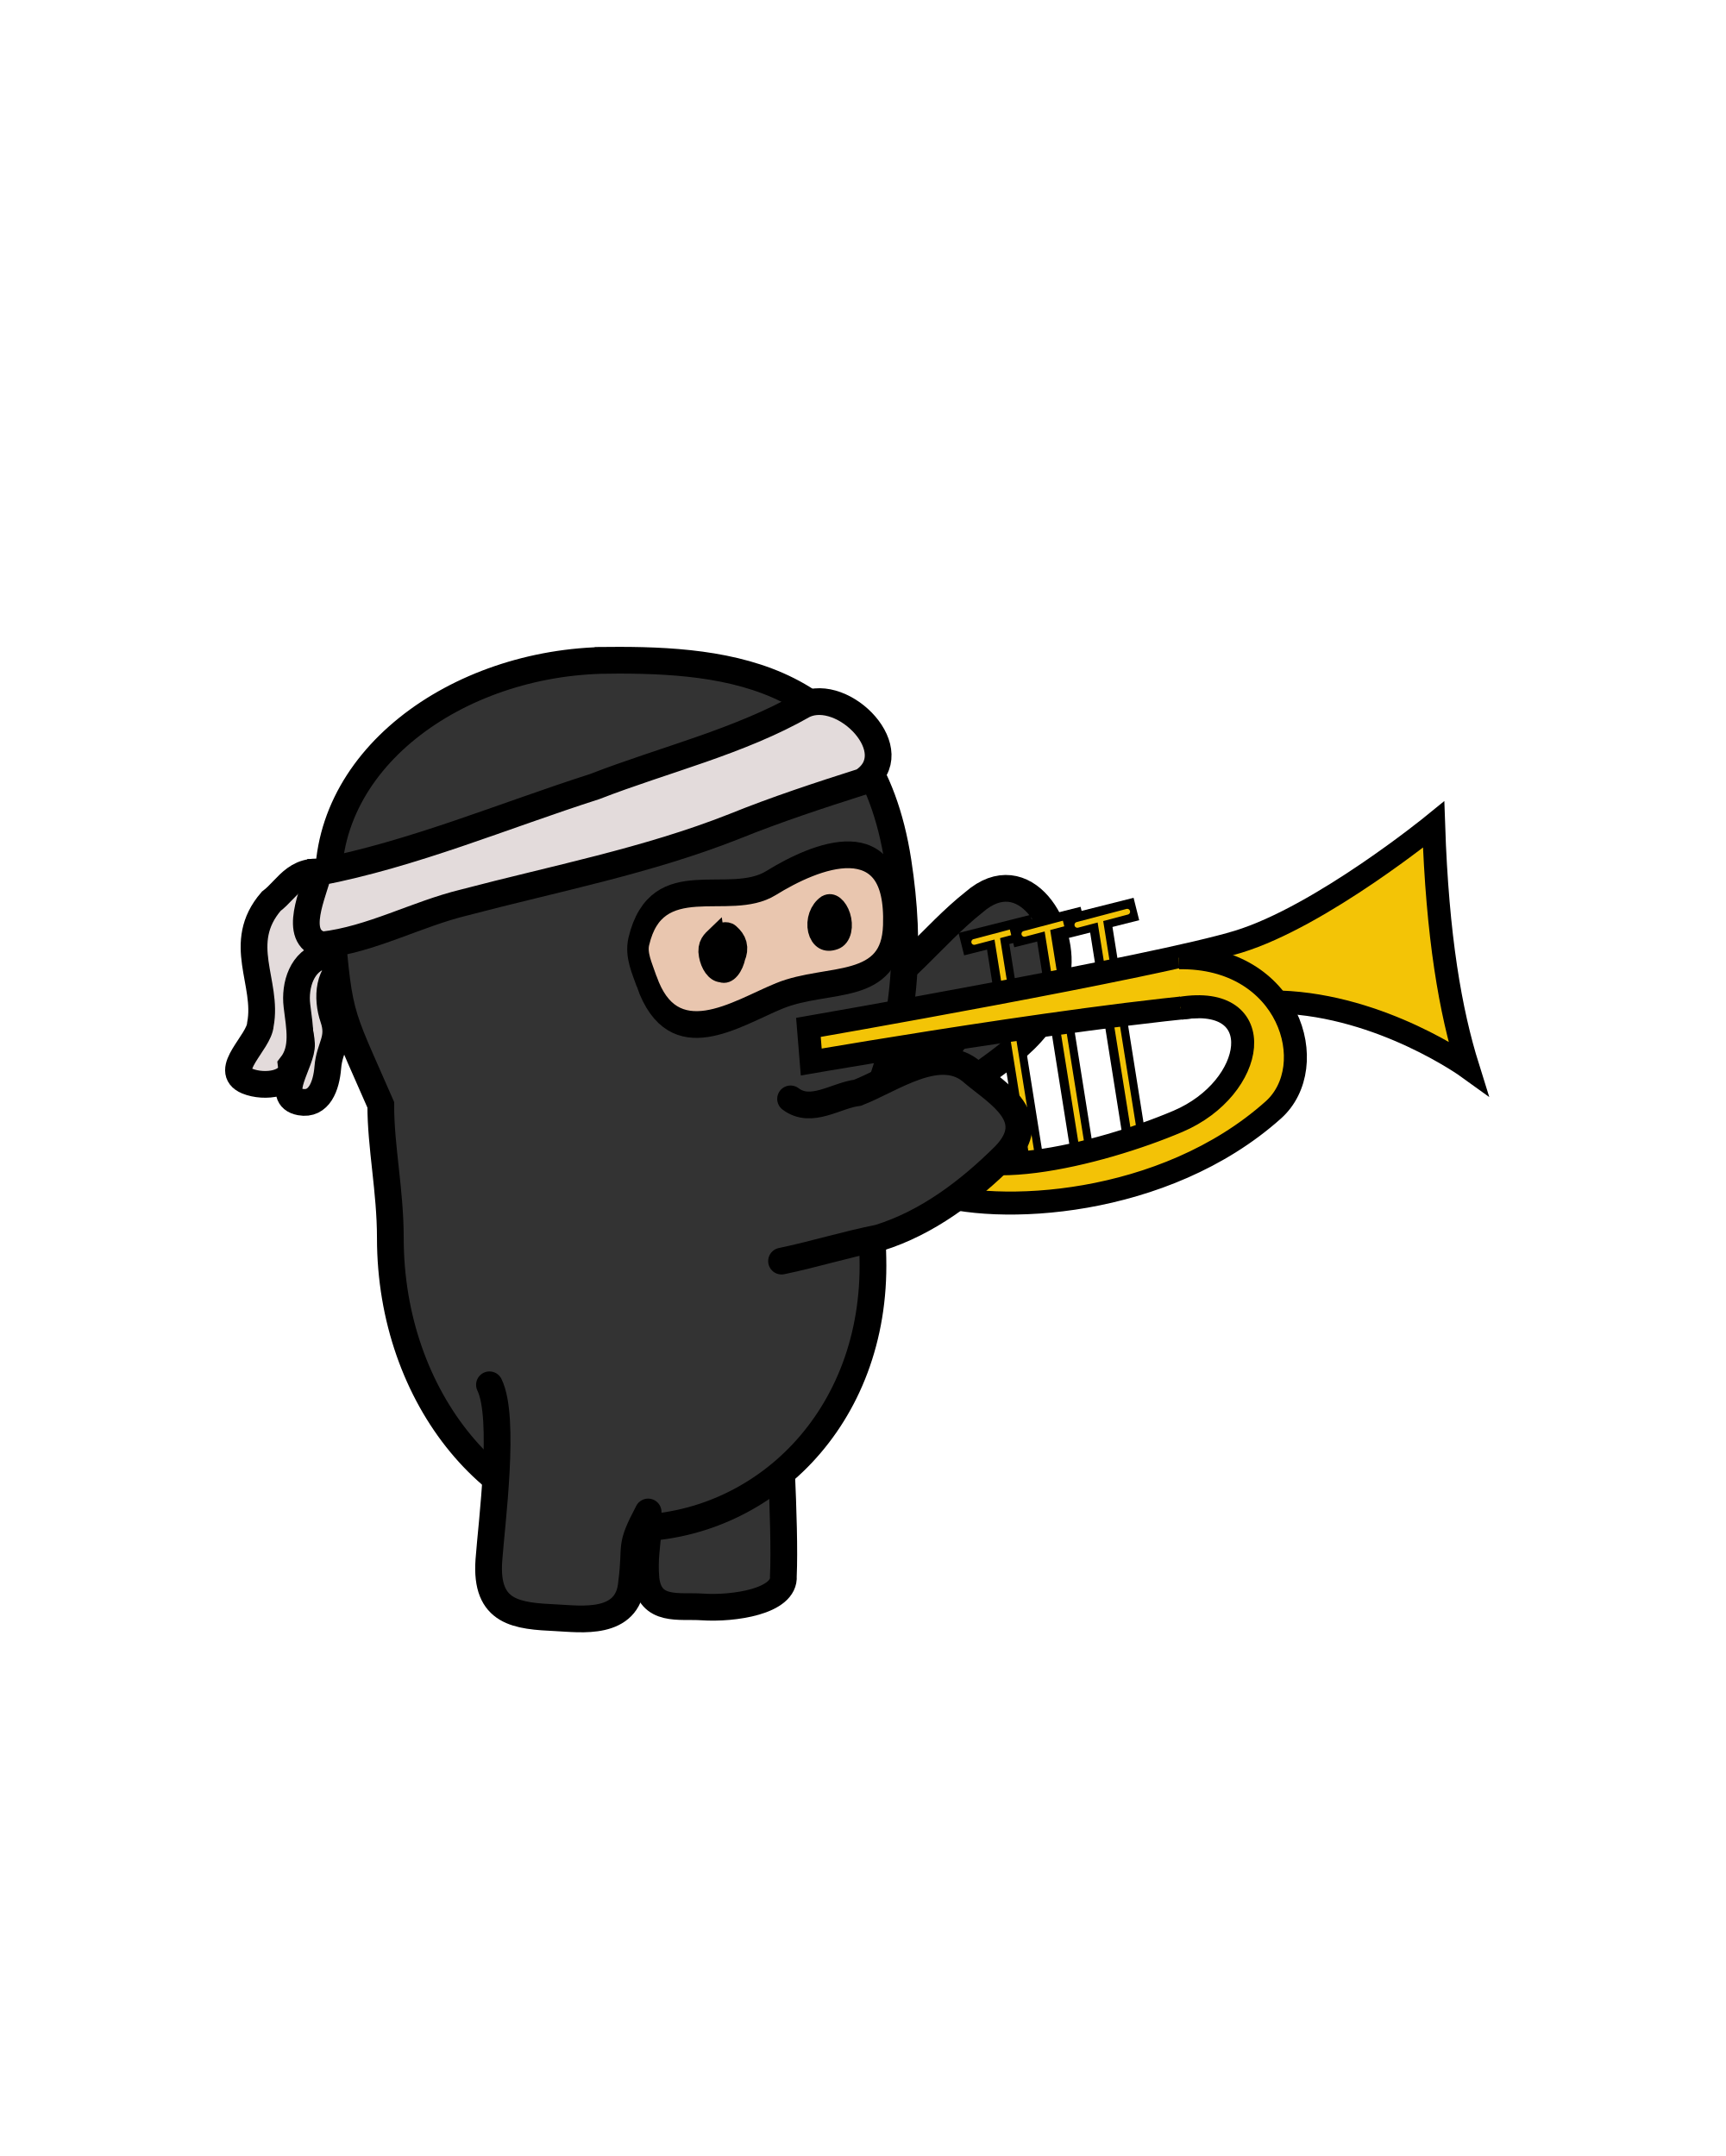
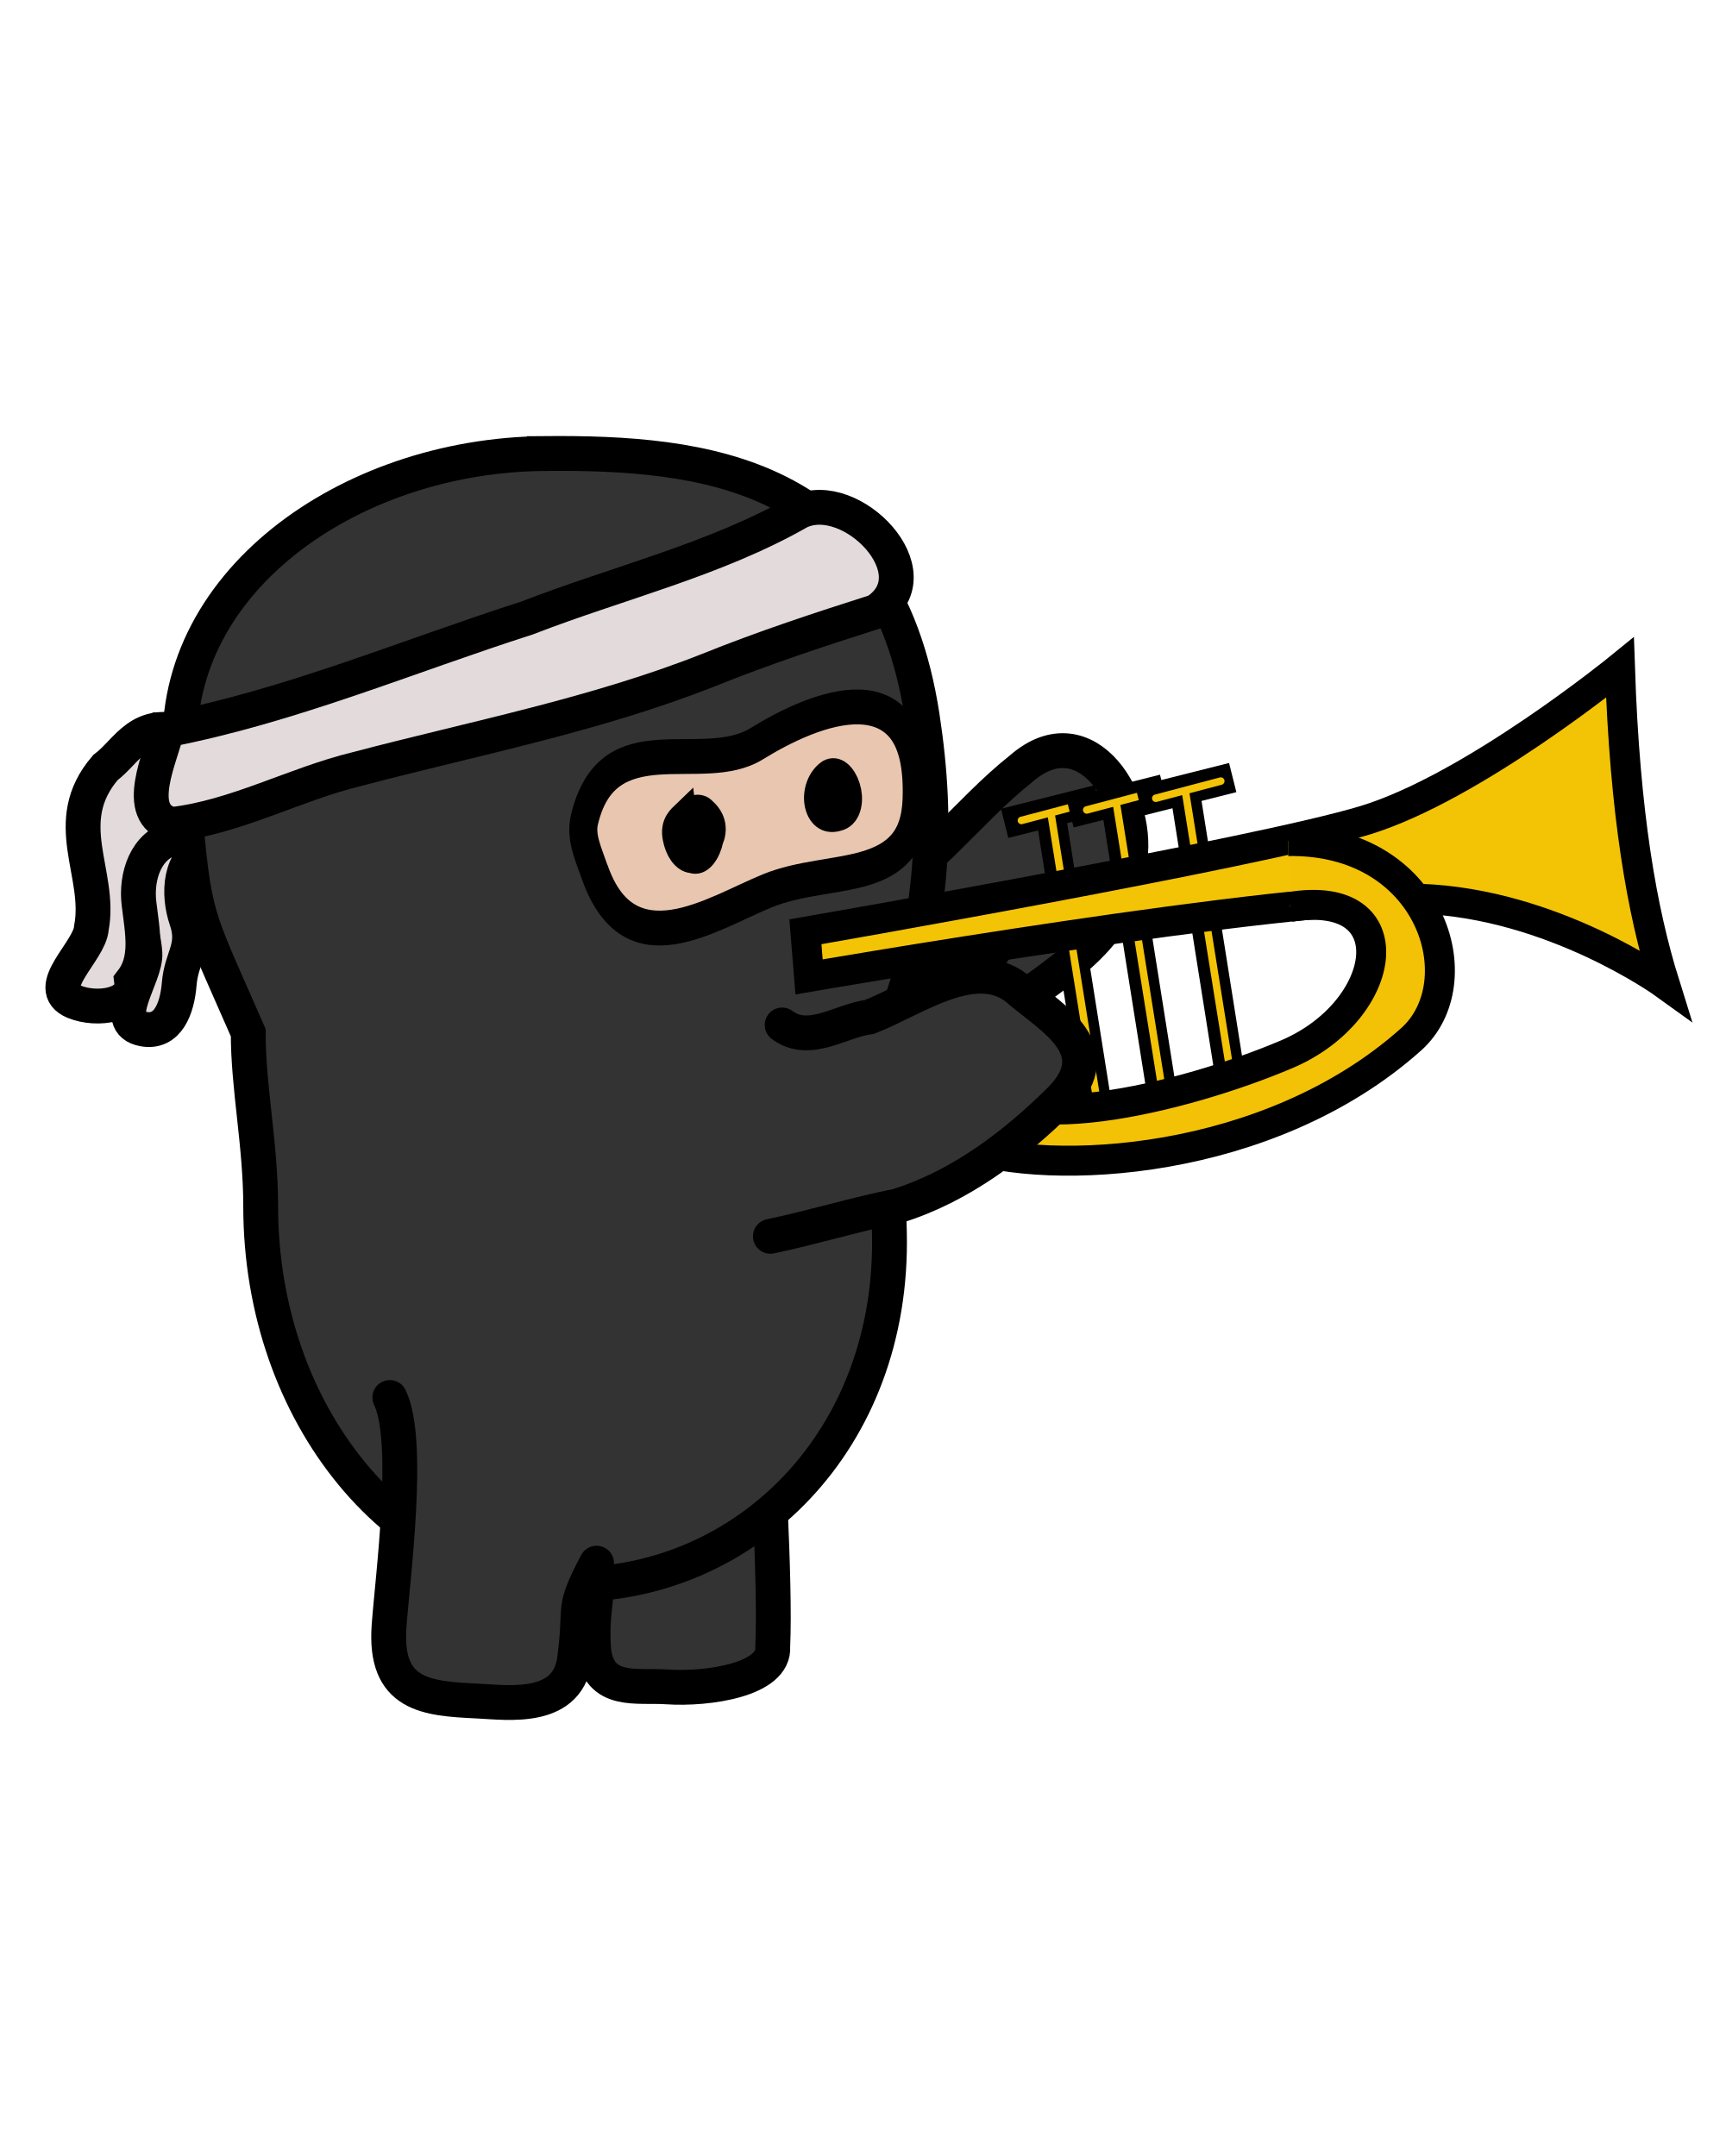
<svg xmlns="http://www.w3.org/2000/svg" xmlns:xlink="http://www.w3.org/1999/xlink" width="60" height="75" id="svg8753" version="1.1">
  <defs id="defs8755">
    <linearGradient id="linearGradient3844">
      <stop style="stop-color:#ff0000;stop-opacity:1;" offset="0" id="stop3846" />
      <stop style="stop-color:#000000;stop-opacity:1;" offset="1" id="stop3848" />
    </linearGradient>
    <radialGradient xlink:href="#linearGradient7914" id="radialGradient7922" cx="-163.725" cy="852.828" fx="-163.725" fy="852.828" r="4.755" gradientTransform="matrix(1.527135,-0.01399267,0.02628556,2.86876,63.30178,-1597.446)" gradientUnits="userSpaceOnUse" />
    <linearGradient id="linearGradient7914">
      <stop style="stop-color:#fcfabc;stop-opacity:1;" offset="0" id="stop7916" />
      <stop id="stop7926" offset="0.5" style="stop-color:#fcf75a;stop-opacity:1;" />
      <stop id="stop7924" offset="1" style="stop-color:#ffc378;stop-opacity:1;" />
    </linearGradient>
  </defs>
  <g id="layer1" transform="translate(0,-977.3622)">
-     <g style="fill:#e3dbdb;stroke-width:2.738;stroke-miterlimit:4;stroke-dasharray:none" transform="matrix(0.3327853,-0.06801586,0.06801586,0.3327853,-173.1376,967.918)" id="g4324-3-2-6-3-0">
-       <path style="fill:#e3dbdb;fill-opacity:1;stroke:#000000;stroke-width:2.738;stroke-linecap:butt;stroke-linejoin:miter;stroke-miterlimit:4;stroke-opacity:1;stroke-dasharray:none" d="m 510.047,224.89 c -3.747,-1.192 -4.84,1.129 -6.376,2.735 -3.909,4.087 -0.375,8.298 -0.996,12.616 -0.263,1.83 -3.89,4.766 -1.303,5.81 1.806,0.729 2.928,-1.068 3.464,-2.917 0.598,-2.063 1.861,-2.561 1.564,-4.841 -0.272,-2.087 0.415,-4.908 2.766,-5.201 2.83,-0.353 3.389,-2.756 2.738,-5.235 -0.552,-2.104 0.733,-4.658 -1.935,-4.855 -0.459,-0.034 0.516,2.027 0.079,1.888 z" id="path3141-9-5-8-7-3-0-2-4-3" />
-       <path style="fill:#e3dbdb;fill-opacity:1;stroke:#000000;stroke-width:2.738;stroke-linecap:butt;stroke-linejoin:miter;stroke-miterlimit:4;stroke-opacity:1;stroke-dasharray:none" d="m 509.364,223.968 c -3.414,-1.952 -4.796,0.397 -6.806,1.345 -4.471,3.463 -1.948,8.096 -3.605,12.131 -0.486,1.784 -4.794,3.843 -2.486,5.411 1.619,1.083 4.594,1.251 4.743,-0.668 1.631,-1.398 1.608,-3.578 1.793,-5.871 0.17,-2.097 1.421,-4.458 3.79,-4.51 2.808,0.499 4.249,-2.031 3.77,-4.548 0.261,-2.159 1.688,-4.402 -0.88,-5.152 -0.442,-0.129 0.084,2.086 -0.317,1.863 z" id="path3141-9-4-5-3-8-8-5-8" />
-     </g>
-     <path id="path4336-7-3-8-1-7-3" d="m 29.617,1012.381 c 1.702,-0.865 2.799,-2.478 4.261,-3.636 1.75,-1.524 3.235,0.917 2.874,2.568 -0.098,1.815 -1.784,2.787 -3.077,3.755 -0.251,0.225 -0.473,0.486 -0.635,0.783" style="fill:#333333;stroke:#000000;stroke-width:0.93;stroke-linecap:round;stroke-linejoin:miter;stroke-miterlimit:4;stroke-opacity:1;stroke-dasharray:none" />
-     <path id="path4025-7-2-5-8-9-4-7-8-1-0-1-7" d="m 26.997,1025.074 c 0.073,1.361 0.327,5.354 0.248,7.115 0.068,0.878 -1.724,1.148 -2.826,1.073 -0.798,-0.055 -1.816,0.196 -1.953,-0.972 -0.115,-1.403 0.375,-1.789 -0.248,-3.12" style="fill:#333333;stroke:#000000;stroke-width:0.93;stroke-linecap:butt;stroke-linejoin:miter;stroke-miterlimit:4;stroke-opacity:1;stroke-dasharray:none" />
-     <path id="path2985-6-6-0-8-7-5-9-7-2-7-5" d="m 21.148,1000.332 c -5.257,0.044 -10.106,3.511 -9.707,8.233 0.369,4.367 0.26,3.687 1.803,7.231 -0.005,1.456 0.332,2.98 0.332,4.635 0,5.577 3.721,10.098 8.326,10.098 4.604,0 8.587,-3.825 8.457,-9.401 -0.044,-1.867 -0.093,-3.425 -0.16,-4.955 1.376,-3.063 1.481,-5.936 1.034,-8.838 -1.006,-6.535 -5.839,-7.04 -10.085,-7.004 z" style="fill:#333333;stroke:#000000;stroke-width:0.93;stroke-miterlimit:4;stroke-opacity:1;stroke-dasharray:none" />
-     <path id="path4025-5-4-4-6-7-0-2-3-4-7-0" d="m 17.023,1025.535 c 0.564,1.149 0.073,4.806 -0.02,6.101 -0.133,1.851 0.985,1.939 2.358,2.004 0.823,0.039 2.486,0.291 2.606,-1.22 0.18,-1.397 -0.109,-1.161 0.575,-2.461" style="fill:#333333;stroke:#000000;stroke-width:0.93;stroke-linecap:round;stroke-linejoin:miter;stroke-miterlimit:4;stroke-opacity:1;stroke-dasharray:none" />
-     <path id="path4358-8-7-7-5-8-7-0-3" d="m 11.071,1007.711 c 3.298,-0.636 6.423,-1.965 9.616,-2.988 2.42,-0.94 5.022,-1.554 7.269,-2.839 1.389,-0.657 3.62,1.646 2.047,2.665 -1.503,0.479 -2.998,0.969 -4.467,1.563 -3.039,1.201 -6.248,1.817 -9.396,2.646 -1.667,0.406 -3.222,1.282 -4.928,1.478 -1.088,-0.265 -0.274,-1.858 -0.142,-2.525 z" style="fill:#e3dbdb;fill-opacity:1;stroke:#000000;stroke-width:0.93;stroke-linecap:butt;stroke-linejoin:miter;stroke-miterlimit:4;stroke-opacity:1;stroke-dasharray:none" />
-     <g style="stroke-width:2.356;stroke-miterlimit:4;stroke-dasharray:none" transform="matrix(0.3091462,-0.089728,0.07218202,0.3842934,-156.5962,972.0338)" id="g4319-3-9-9-41-1">
-       <path style="fill:#e9c6af;stroke:#000000;stroke-width:2.357;stroke-linecap:butt;stroke-linejoin:miter;stroke-miterlimit:4;stroke-opacity:1;stroke-dasharray:none" d="m 526.608,225.665 c 1.304,7.175 8.901,4.975 13.87,4.541 5.63,-0.492 11.998,2.604 13.608,-3.169 2.501,-8.966 -7.106,-7.938 -12.226,-6.725 -5.041,1.194 -11.837,-4.381 -15.289,1.719 -0.614,1.086 -0.188,2.394 0.038,3.634 z" id="path4029-4-1-1-0-0-8-5" />
-       <path style="fill:#000000;fill-opacity:1;stroke:#000000;stroke-width:2.051;stroke-linecap:butt;stroke-linejoin:miter;stroke-miterlimit:4;stroke-opacity:1;stroke-dasharray:none" d="m 534.792,223.66 c -0.591,0.27 -1.096,0.455 -1.088,1.209 -0.005,0.717 0.32,1.502 1.058,1.728 0.783,0.44 1.566,-0.233 1.916,-0.907 0.506,-0.577 0.474,-1.129 -0.19,-1.877 -0.327,-0.369 -1.164,-0.42 -1.696,-0.151 z" id="path4057-1-3-8-2-8-5-4" />
-       <path style="fill:#000000;fill-opacity:1;stroke:#000000;stroke-width:2.087;stroke-linecap:butt;stroke-linejoin:miter;stroke-miterlimit:4;stroke-opacity:1;stroke-dasharray:none" d="m 547.214,223.739 c -1.807,0.514 -1.91,3.011 0.391,2.867 1.674,-0.105 1.206,-3.156 -0.391,-2.867 z" id="path4066-9-2-6-8-2-5-7" />
-     </g>
-     <g id="g8104" transform="matrix(0.7859365,-0.1299555,0.1310053,0.7922856,-190.0673,440.4651)">
-       <g id="g8002-8" transform="translate(3.678339,1.081394)">
-         <g id="g8073">
-           <path style="fill:none;stroke:#000000;stroke-width:1px;stroke-linecap:butt;stroke-linejoin:miter;stroke-opacity:1" d="m 158.024,744.428 -0.061,9.363" id="path8000-1" />
-           <path style="fill:none;stroke:#000000;stroke-width:1px;stroke-linecap:butt;stroke-linejoin:miter;stroke-opacity:1" d="m 156.455,744.295 3.226,-0.265" id="path7998-3" />
+     <g id="g15023" transform="matrix(1.30289,0,0,1.30289,-8.621374,-310.1834)">
+       <g id="g4324-3-2-6-3-0" transform="matrix(0.3327853,-0.06801586,0.06801586,0.3327853,-173.1376,967.918)" style="fill:#e3dbdb;stroke-width:2.738;stroke-miterlimit:4;stroke-dasharray:none">
+         <path id="path3141-9-5-8-7-3-0-2-4-3" d="m 510.047,224.89 c -3.747,-1.192 -4.84,1.129 -6.376,2.735 -3.909,4.087 -0.375,8.298 -0.996,12.616 -0.263,1.83 -3.89,4.766 -1.303,5.81 1.806,0.729 2.928,-1.068 3.464,-2.917 0.598,-2.063 1.861,-2.561 1.564,-4.841 -0.272,-2.087 0.415,-4.908 2.766,-5.201 2.83,-0.353 3.389,-2.756 2.738,-5.235 -0.552,-2.104 0.733,-4.658 -1.935,-4.855 -0.459,-0.034 0.516,2.027 0.079,1.888 z" style="fill:#e3dbdb;fill-opacity:1;stroke:#000000;stroke-width:2.738;stroke-linecap:butt;stroke-linejoin:miter;stroke-miterlimit:4;stroke-opacity:1;stroke-dasharray:none" />
+         <path id="path3141-9-4-5-3-8-8-5-8" d="m 509.364,223.968 c -3.414,-1.952 -4.796,0.397 -6.806,1.345 -4.471,3.463 -1.948,8.096 -3.605,12.131 -0.486,1.784 -4.794,3.843 -2.486,5.411 1.619,1.083 4.594,1.251 4.743,-0.668 1.631,-1.398 1.608,-3.578 1.793,-5.871 0.17,-2.097 1.421,-4.458 3.79,-4.51 2.808,0.499 4.249,-2.031 3.77,-4.548 0.261,-2.159 1.688,-4.402 -0.88,-5.152 -0.442,-0.129 0.084,2.086 -0.317,1.863 z" style="fill:#e3dbdb;fill-opacity:1;stroke:#000000;stroke-width:2.738;stroke-linecap:butt;stroke-linejoin:miter;stroke-miterlimit:4;stroke-opacity:1;stroke-dasharray:none" />
+       </g>
+       <path style="fill:#333333;stroke:#000000;stroke-width:0.93;stroke-linecap:round;stroke-linejoin:miter;stroke-miterlimit:4;stroke-opacity:1;stroke-dasharray:none" d="m 29.617,1012.381 c 1.702,-0.865 2.799,-2.478 4.261,-3.636 1.75,-1.524 3.235,0.917 2.874,2.568 -0.098,1.815 -1.784,2.787 -3.077,3.755 -0.251,0.225 -0.473,0.486 -0.635,0.783" id="path4336-7-3-8-1-7-3" />
+       <path style="fill:#333333;stroke:#000000;stroke-width:0.93;stroke-linecap:butt;stroke-linejoin:miter;stroke-miterlimit:4;stroke-opacity:1;stroke-dasharray:none" d="m 26.997,1025.074 c 0.073,1.361 0.327,5.354 0.248,7.115 0.068,0.878 -1.724,1.148 -2.826,1.073 -0.798,-0.055 -1.816,0.196 -1.953,-0.972 -0.115,-1.403 0.375,-1.789 -0.248,-3.12" id="path4025-7-2-5-8-9-4-7-8-1-0-1-7" />
+       <path style="fill:#333333;stroke:#000000;stroke-width:0.93;stroke-miterlimit:4;stroke-opacity:1;stroke-dasharray:none" d="m 21.148,1000.332 c -5.257,0.044 -10.106,3.511 -9.707,8.233 0.369,4.367 0.26,3.687 1.803,7.231 -0.005,1.456 0.332,2.98 0.332,4.635 0,5.577 3.721,10.098 8.326,10.098 4.604,0 8.587,-3.825 8.457,-9.401 -0.044,-1.867 -0.093,-3.425 -0.16,-4.955 1.376,-3.063 1.481,-5.936 1.034,-8.838 -1.006,-6.535 -5.839,-7.04 -10.085,-7.004 z" id="path2985-6-6-0-8-7-5-9-7-2-7-5" />
+       <path style="fill:#333333;stroke:#000000;stroke-width:0.93;stroke-linecap:round;stroke-linejoin:miter;stroke-miterlimit:4;stroke-opacity:1;stroke-dasharray:none" d="m 17.023,1025.535 c 0.564,1.149 0.073,4.806 -0.02,6.101 -0.133,1.851 0.985,1.939 2.358,2.004 0.823,0.039 2.486,0.291 2.606,-1.22 0.18,-1.397 -0.109,-1.161 0.575,-2.461" id="path4025-5-4-4-6-7-0-2-3-4-7-0" />
+       <path style="fill:#e3dbdb;fill-opacity:1;stroke:#000000;stroke-width:0.93;stroke-linecap:butt;stroke-linejoin:miter;stroke-miterlimit:4;stroke-opacity:1;stroke-dasharray:none" d="m 11.071,1007.711 c 3.298,-0.636 6.423,-1.965 9.616,-2.988 2.42,-0.94 5.022,-1.554 7.269,-2.839 1.389,-0.657 3.62,1.646 2.047,2.665 -1.503,0.479 -2.998,0.969 -4.467,1.563 -3.039,1.201 -6.248,1.817 -9.396,2.646 -1.667,0.406 -3.222,1.282 -4.928,1.478 -1.088,-0.265 -0.274,-1.858 -0.142,-2.525 z" id="path4358-8-7-7-5-8-7-0-3" />
+       <g id="g4319-3-9-9-41-1" transform="matrix(0.3091462,-0.089728,0.07218202,0.3842934,-156.5962,972.0338)" style="stroke-width:2.356;stroke-miterlimit:4;stroke-dasharray:none">
+         <path id="path4029-4-1-1-0-0-8-5" d="m 526.608,225.665 c 1.304,7.175 8.901,4.975 13.87,4.541 5.63,-0.492 11.998,2.604 13.608,-3.169 2.501,-8.966 -7.106,-7.938 -12.226,-6.725 -5.041,1.194 -11.837,-4.381 -15.289,1.719 -0.614,1.086 -0.188,2.394 0.038,3.634 z" style="fill:#e9c6af;stroke:#000000;stroke-width:2.357;stroke-linecap:butt;stroke-linejoin:miter;stroke-miterlimit:4;stroke-opacity:1;stroke-dasharray:none" />
+         <path id="path4057-1-3-8-2-8-5-4" d="m 534.792,223.66 c -0.591,0.27 -1.096,0.455 -1.088,1.209 -0.005,0.717 0.32,1.502 1.058,1.728 0.783,0.44 1.566,-0.233 1.916,-0.907 0.506,-0.577 0.474,-1.129 -0.19,-1.877 -0.327,-0.369 -1.164,-0.42 -1.696,-0.151 z" style="fill:#000000;fill-opacity:1;stroke:#000000;stroke-width:2.051;stroke-linecap:butt;stroke-linejoin:miter;stroke-miterlimit:4;stroke-opacity:1;stroke-dasharray:none" />
+         <path id="path4066-9-2-6-8-2-5-7" d="m 547.214,223.739 c -1.807,0.514 -1.91,3.011 0.391,2.867 1.674,-0.105 1.206,-3.156 -0.391,-2.867 z" style="fill:#000000;fill-opacity:1;stroke:#000000;stroke-width:2.087;stroke-linecap:butt;stroke-linejoin:miter;stroke-miterlimit:4;stroke-opacity:1;stroke-dasharray:none" />
+       </g>
+       <g transform="matrix(0.7859365,-0.1299555,0.1310053,0.7922856,-190.0673,440.4651)" id="g8104">
+         <g transform="translate(3.678339,1.081394)" id="g8002-8">
+           <g id="g8073">
+             <path id="path8000-1" d="m 158.024,744.428 -0.061,9.363" style="fill:none;stroke:#000000;stroke-width:1px;stroke-linecap:butt;stroke-linejoin:miter;stroke-opacity:1" />
+             <path id="path7998-3" d="m 156.455,744.295 3.226,-0.265" style="fill:none;stroke:#000000;stroke-width:1px;stroke-linecap:butt;stroke-linejoin:miter;stroke-opacity:1" />
+           </g>
+         </g>
+         <g transform="translate(3.705566,1.10637)" id="g8002-8-2" style="stroke:#f2c306;stroke-width:0.25;stroke-miterlimit:4;stroke-opacity:1;stroke-dasharray:none">
+           <g id="g8073-3" style="stroke:#f2c306;stroke-width:0.25;stroke-linecap:round;stroke-linejoin:round;stroke-miterlimit:4;stroke-opacity:1;stroke-dasharray:none">
+             <path id="path8000-1-1" d="m 158.014,744.248 -0.051,9.543" style="fill:none;stroke:#f2c306;stroke-width:0.25;stroke-linecap:round;stroke-linejoin:round;stroke-miterlimit:4;stroke-opacity:1;stroke-dasharray:none" />
+             <path id="path7998-3-6" d="m 156.997,744.266 2.243,-0.21" style="fill:none;stroke:#f2c306;stroke-width:0.25;stroke-linecap:round;stroke-linejoin:round;stroke-miterlimit:4;stroke-opacity:1;stroke-dasharray:none" />
+           </g>
        </g>
      </g>
-       <g style="stroke:#f2c306;stroke-width:0.25;stroke-miterlimit:4;stroke-opacity:1;stroke-dasharray:none" id="g8002-8-2" transform="translate(3.705566,1.10637)">
-         <g style="stroke:#f2c306;stroke-width:0.25;stroke-linecap:round;stroke-linejoin:round;stroke-miterlimit:4;stroke-opacity:1;stroke-dasharray:none" id="g8073-3">
-           <path style="fill:none;stroke:#f2c306;stroke-width:0.25;stroke-linecap:round;stroke-linejoin:round;stroke-miterlimit:4;stroke-opacity:1;stroke-dasharray:none" d="m 158.014,744.248 -0.051,9.543" id="path8000-1-1" />
-           <path style="fill:none;stroke:#f2c306;stroke-width:0.25;stroke-linecap:round;stroke-linejoin:round;stroke-miterlimit:4;stroke-opacity:1;stroke-dasharray:none" d="m 156.997,744.266 2.243,-0.21" id="path7998-3-6" />
+       <g transform="matrix(0.7859365,-0.1299555,0.1310053,0.7922856,-188.3238,440.1845)" id="g8104-2">
+         <g transform="translate(3.678339,1.081394)" id="g8002-8-24">
+           <g id="g8073-30">
+             <path id="path8000-1-5" d="m 158.024,744.428 -0.061,9.363" style="fill:none;stroke:#000000;stroke-width:1px;stroke-linecap:butt;stroke-linejoin:miter;stroke-opacity:1" />
+             <path id="path7998-3-1" d="m 156.455,744.295 3.226,-0.265" style="fill:none;stroke:#000000;stroke-width:1px;stroke-linecap:butt;stroke-linejoin:miter;stroke-opacity:1" />
+           </g>
+         </g>
+         <g transform="translate(3.705566,1.10637)" id="g8002-8-2-0" style="stroke:#f2c306;stroke-width:0.25;stroke-miterlimit:4;stroke-opacity:1;stroke-dasharray:none">
+           <g id="g8073-3-1" style="stroke:#f2c306;stroke-width:0.25;stroke-linecap:round;stroke-linejoin:round;stroke-miterlimit:4;stroke-opacity:1;stroke-dasharray:none">
+             <path id="path8000-1-1-1" d="m 158.014,744.248 -0.051,9.543" style="fill:none;stroke:#f2c306;stroke-width:0.25;stroke-linecap:round;stroke-linejoin:round;stroke-miterlimit:4;stroke-opacity:1;stroke-dasharray:none" />
+             <path id="path7998-3-6-6" d="m 156.997,744.266 2.243,-0.21" style="fill:none;stroke:#f2c306;stroke-width:0.25;stroke-linecap:round;stroke-linejoin:round;stroke-miterlimit:4;stroke-opacity:1;stroke-dasharray:none" />
+           </g>
        </g>
      </g>
-     </g>
-     <g id="g8104-2" transform="matrix(0.7859365,-0.1299555,0.1310053,0.7922856,-188.3238,440.1845)">
-       <g id="g8002-8-24" transform="translate(3.678339,1.081394)">
-         <g id="g8073-30">
-           <path style="fill:none;stroke:#000000;stroke-width:1px;stroke-linecap:butt;stroke-linejoin:miter;stroke-opacity:1" d="m 158.024,744.428 -0.061,9.363" id="path8000-1-5" />
-           <path style="fill:none;stroke:#000000;stroke-width:1px;stroke-linecap:butt;stroke-linejoin:miter;stroke-opacity:1" d="m 156.455,744.295 3.226,-0.265" id="path7998-3-1" />
+       <g transform="matrix(0.7859365,-0.1299555,0.1310053,0.7922856,-186.4801,439.872)" id="g8104-0">
+         <g transform="translate(3.678339,1.081394)" id="g8002-8-6">
+           <g id="g8073-8">
+             <path id="path8000-1-3" d="m 158.024,744.428 -0.061,9.363" style="fill:none;stroke:#000000;stroke-width:1px;stroke-linecap:butt;stroke-linejoin:miter;stroke-opacity:1" />
+             <path id="path7998-3-9" d="m 156.455,744.295 3.226,-0.265" style="fill:none;stroke:#000000;stroke-width:1px;stroke-linecap:butt;stroke-linejoin:miter;stroke-opacity:1" />
+           </g>
+         </g>
+         <g transform="translate(3.705566,1.10637)" id="g8002-8-2-4" style="stroke:#f2c306;stroke-width:0.25;stroke-miterlimit:4;stroke-opacity:1;stroke-dasharray:none">
+           <g id="g8073-3-9" style="stroke:#f2c306;stroke-width:0.25;stroke-linecap:round;stroke-linejoin:round;stroke-miterlimit:4;stroke-opacity:1;stroke-dasharray:none">
+             <path id="path8000-1-1-6" d="m 158.014,744.248 -0.051,9.543" style="fill:none;stroke:#f2c306;stroke-width:0.25;stroke-linecap:round;stroke-linejoin:round;stroke-miterlimit:4;stroke-opacity:1;stroke-dasharray:none" />
+             <path id="path7998-3-6-4" d="m 156.997,744.266 2.243,-0.21" style="fill:none;stroke:#f2c306;stroke-width:0.25;stroke-linecap:round;stroke-linejoin:round;stroke-miterlimit:4;stroke-opacity:1;stroke-dasharray:none" />
+           </g>
        </g>
      </g>
-       <g style="stroke:#f2c306;stroke-width:0.25;stroke-miterlimit:4;stroke-opacity:1;stroke-dasharray:none" id="g8002-8-2-0" transform="translate(3.705566,1.10637)">
-         <g style="stroke:#f2c306;stroke-width:0.25;stroke-linecap:round;stroke-linejoin:round;stroke-miterlimit:4;stroke-opacity:1;stroke-dasharray:none" id="g8073-3-1">
-           <path style="fill:none;stroke:#f2c306;stroke-width:0.25;stroke-linecap:round;stroke-linejoin:round;stroke-miterlimit:4;stroke-opacity:1;stroke-dasharray:none" d="m 158.014,744.248 -0.051,9.543" id="path8000-1-1-1" />
-           <path style="fill:none;stroke:#f2c306;stroke-width:0.25;stroke-linecap:round;stroke-linejoin:round;stroke-miterlimit:4;stroke-opacity:1;stroke-dasharray:none" d="m 156.997,744.266 2.243,-0.21" id="path7998-3-6-6" />
-         </g>
-       </g>
+       <path style="fill:#f3c406;fill-opacity:1;stroke:#000000;stroke-width:0.8px;stroke-linecap:butt;stroke-linejoin:miter;stroke-opacity:1" d="m 28.117,1013.102 c 0,0 12.067,-2.097 14.949,-2.981 2.882,-0.883 6.795,-4.074 6.795,-4.074 0.131,3.921 0.586,6.502 1.195,8.45 0,0 -2.98,-2.153 -6.533,-2.277 -3.553,-0.125 -16.308,2.086 -16.308,2.086 z" id="path7990" />
+       <path style="fill:#f3c206;fill-opacity:1;stroke:#000000;stroke-width:0.8px;stroke-linecap:butt;stroke-linejoin:miter;stroke-opacity:1" d="m 41.001,1010.679 c 3.838,-0.062 4.991,3.769 3.285,5.294 -3.792,3.39 -9.636,3.679 -11.994,2.848 -2.358,-0.831 -0.917,-4.936 -0.917,-4.936 l 1.785,-0.193 c 0,0 -1.248,1.834 -0.688,3.166 0.803,1.906 5.764,0.675 8.498,-0.489 2.734,-1.164 3.226,-4.45 0.082,-3.931" id="path7994" />
+       <path style="fill:#333333;stroke:#000000;stroke-width:0.93;stroke-linecap:round;stroke-linejoin:miter;stroke-miterlimit:4;stroke-opacity:1;stroke-dasharray:none" d="m 27.182,1021.232 c 1.137,-0.236 2.248,-0.584 3.384,-0.808 1.691,-0.526 3.134,-1.628 4.374,-2.857 1.278,-1.318 -0.216,-2.148 -1.079,-2.872 -1.138,-1.056 -2.833,0.216 -4.036,0.68 -0.758,0.095 -1.61,0.757 -2.329,0.214" id="path4051-8-1-8-8-3-8-0-3-0-5-1-82" />
    </g>
-     <g id="g8104-0" transform="matrix(0.7859365,-0.1299555,0.1310053,0.7922856,-186.4801,439.872)">
-       <g id="g8002-8-6" transform="translate(3.678339,1.081394)">
-         <g id="g8073-8">
-           <path style="fill:none;stroke:#000000;stroke-width:1px;stroke-linecap:butt;stroke-linejoin:miter;stroke-opacity:1" d="m 158.024,744.428 -0.061,9.363" id="path8000-1-3" />
-           <path style="fill:none;stroke:#000000;stroke-width:1px;stroke-linecap:butt;stroke-linejoin:miter;stroke-opacity:1" d="m 156.455,744.295 3.226,-0.265" id="path7998-3-9" />
-         </g>
-       </g>
-       <g style="stroke:#f2c306;stroke-width:0.25;stroke-miterlimit:4;stroke-opacity:1;stroke-dasharray:none" id="g8002-8-2-4" transform="translate(3.705566,1.10637)">
-         <g style="stroke:#f2c306;stroke-width:0.25;stroke-linecap:round;stroke-linejoin:round;stroke-miterlimit:4;stroke-opacity:1;stroke-dasharray:none" id="g8073-3-9">
-           <path style="fill:none;stroke:#f2c306;stroke-width:0.25;stroke-linecap:round;stroke-linejoin:round;stroke-miterlimit:4;stroke-opacity:1;stroke-dasharray:none" d="m 158.014,744.248 -0.051,9.543" id="path8000-1-1-6" />
-           <path style="fill:none;stroke:#f2c306;stroke-width:0.25;stroke-linecap:round;stroke-linejoin:round;stroke-miterlimit:4;stroke-opacity:1;stroke-dasharray:none" d="m 156.997,744.266 2.243,-0.21" id="path7998-3-6-4" />
-         </g>
-       </g>
-     </g>
-     <path id="path7990" d="m 28.117,1013.102 c 0,0 12.067,-2.097 14.949,-2.981 2.882,-0.883 6.795,-4.074 6.795,-4.074 0.131,3.921 0.586,6.502 1.195,8.45 0,0 -2.98,-2.153 -6.533,-2.277 -3.553,-0.125 -16.308,2.086 -16.308,2.086 z" style="fill:#f3c406;fill-opacity:1;stroke:#000000;stroke-width:0.8px;stroke-linecap:butt;stroke-linejoin:miter;stroke-opacity:1" />
-     <path id="path7994" d="m 41.001,1010.679 c 3.838,-0.062 4.991,3.769 3.285,5.294 -3.792,3.39 -9.636,3.679 -11.994,2.848 -2.358,-0.831 -0.917,-4.936 -0.917,-4.936 l 1.785,-0.193 c 0,0 -1.248,1.834 -0.688,3.166 0.803,1.906 5.764,0.675 8.498,-0.489 2.734,-1.164 3.226,-4.45 0.082,-3.931" style="fill:#f3c206;fill-opacity:1;stroke:#000000;stroke-width:0.8px;stroke-linecap:butt;stroke-linejoin:miter;stroke-opacity:1" />
-     <path id="path4051-8-1-8-8-3-8-0-3-0-5-1-82" d="m 27.182,1021.232 c 1.137,-0.236 2.248,-0.584 3.384,-0.808 1.691,-0.526 3.134,-1.628 4.374,-2.857 1.278,-1.318 -0.216,-2.148 -1.079,-2.872 -1.138,-1.056 -2.833,0.216 -4.036,0.68 -0.758,0.095 -1.61,0.757 -2.329,0.214" style="fill:#333333;stroke:#000000;stroke-width:0.93;stroke-linecap:round;stroke-linejoin:miter;stroke-miterlimit:4;stroke-opacity:1;stroke-dasharray:none" />
  </g>
</svg>
